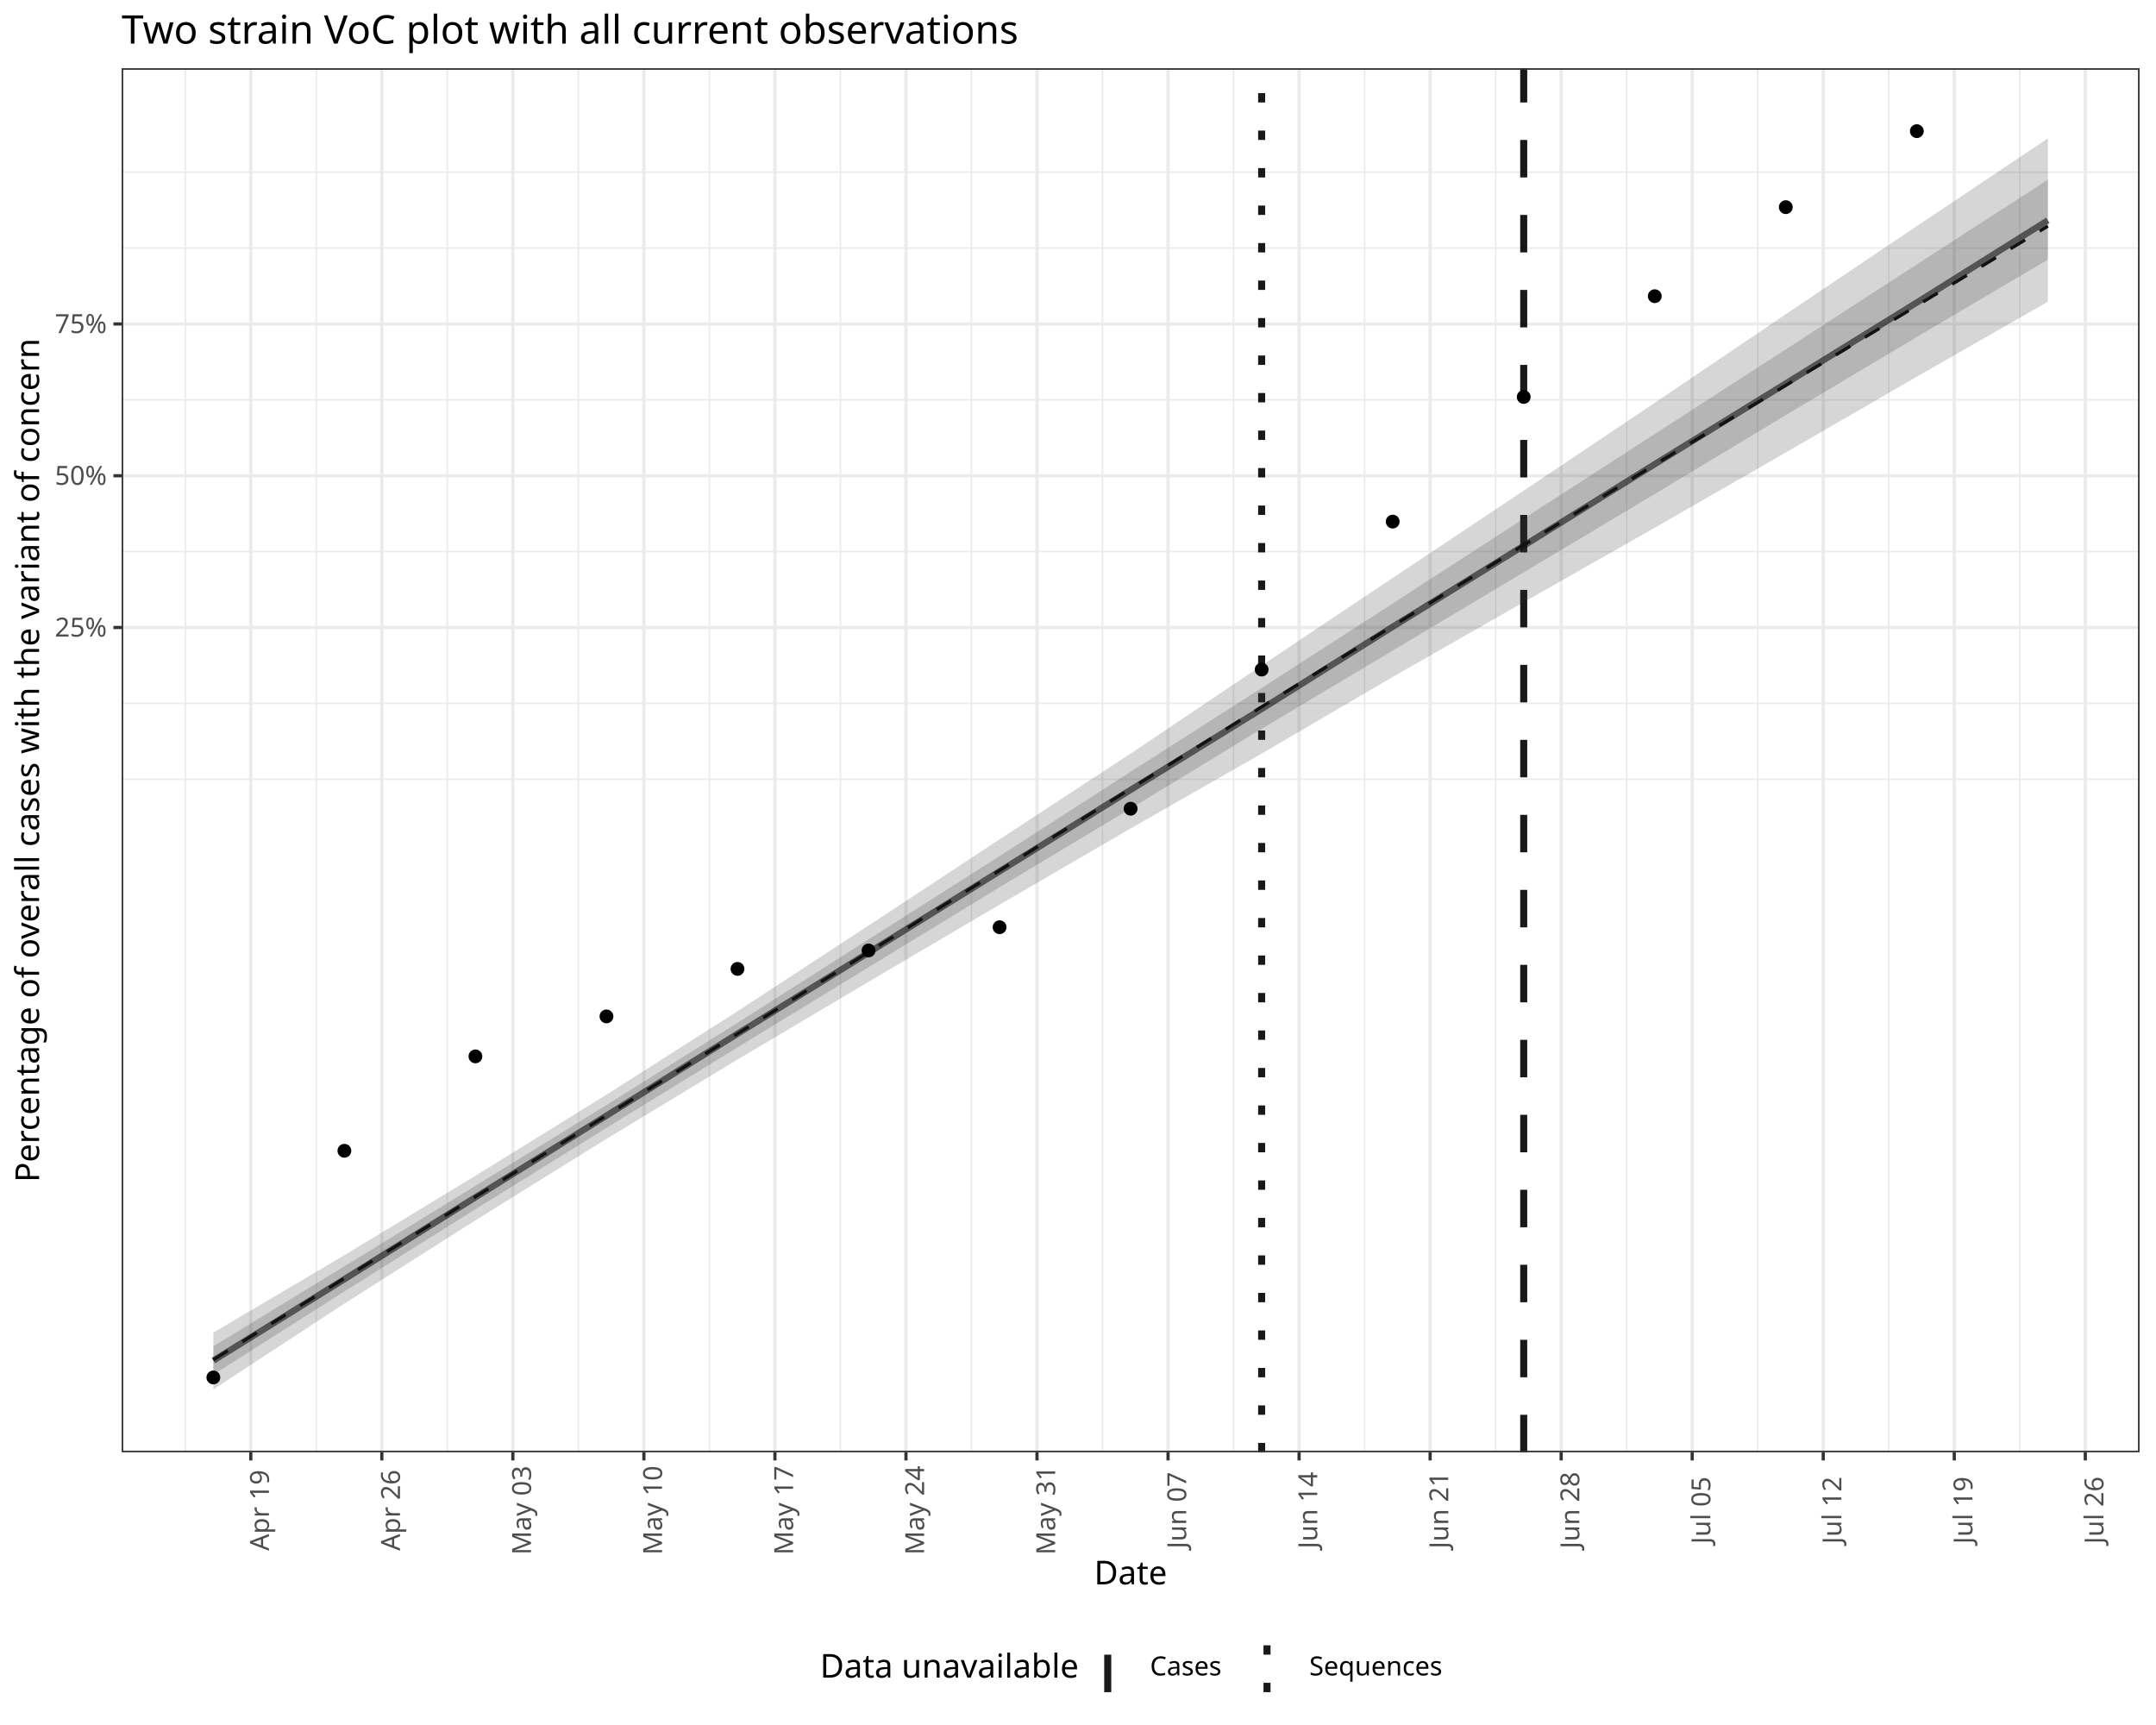
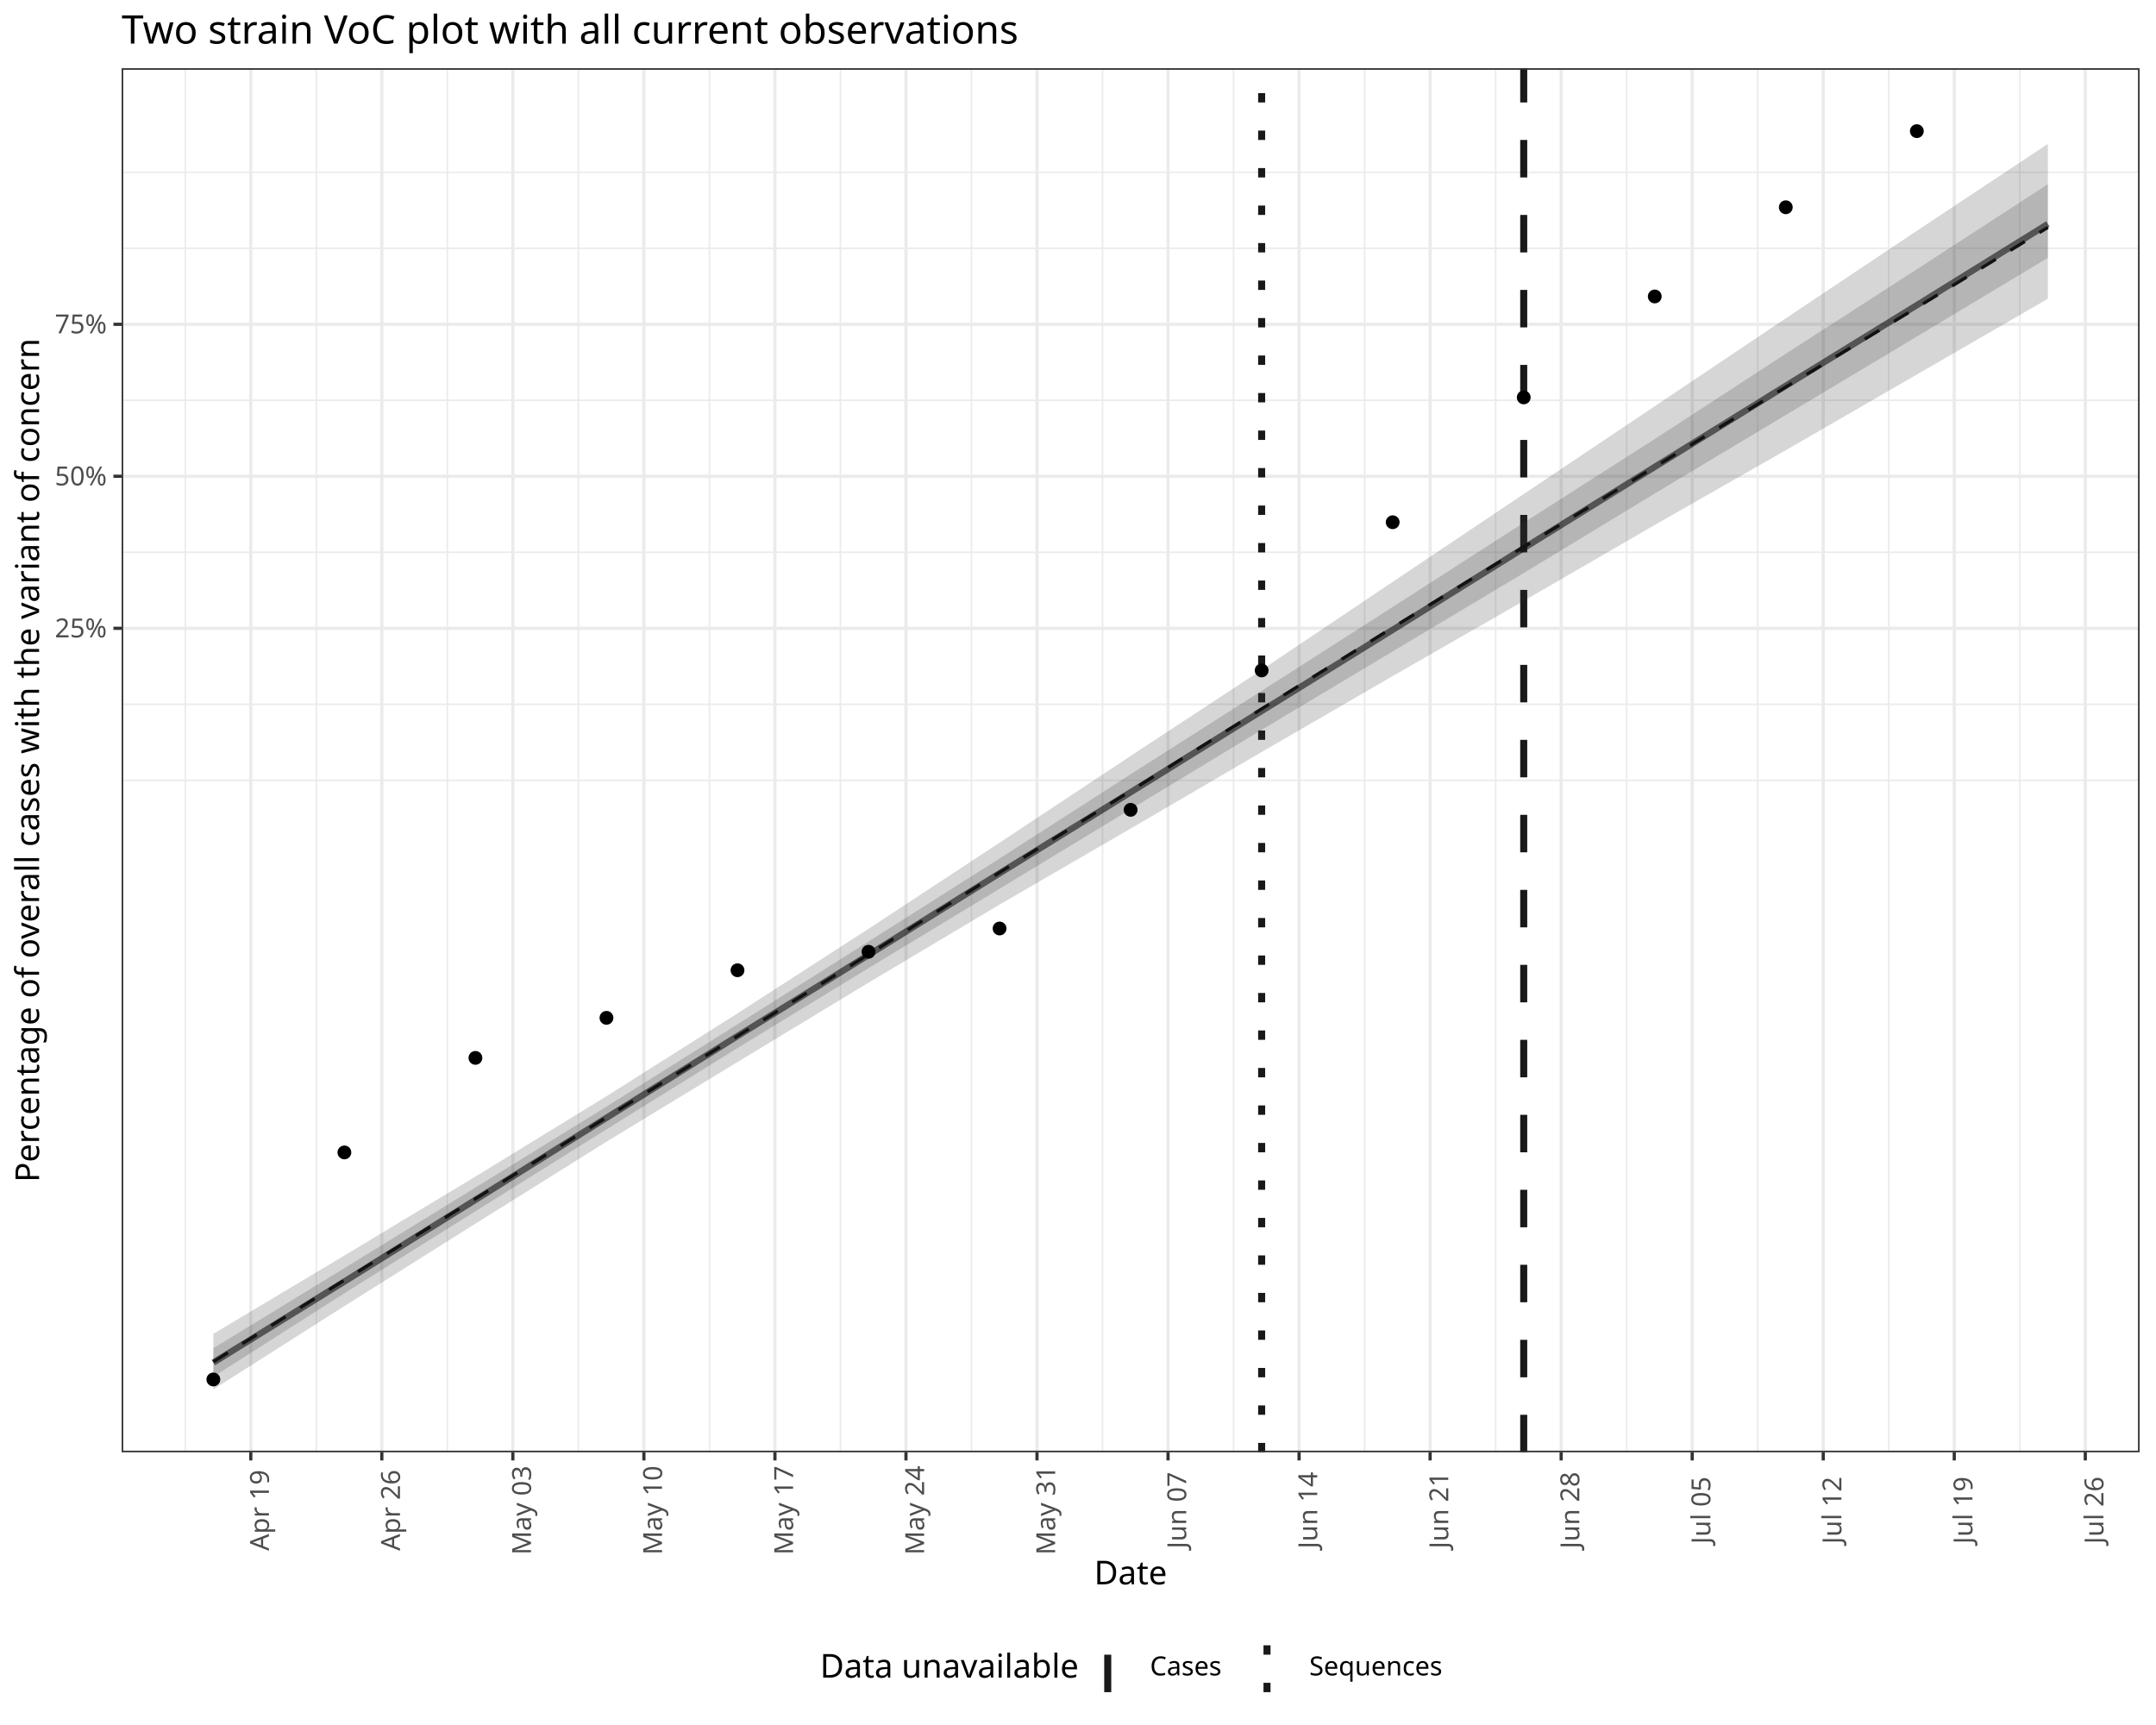
<svg xmlns="http://www.w3.org/2000/svg" class="svglite" data-engine-version="2.0" width="720.00pt" height="576.00pt" viewBox="0 0 720.00 576.00">
  <defs>
    <style type="text/css">
    .svglite line, .svglite polyline, .svglite polygon, .svglite path, .svglite rect, .svglite circle {
      fill: none;
      stroke: #000000;
      stroke-linecap: round;
      stroke-linejoin: round;
      stroke-miterlimit: 10.00;
    }
  </style>
  </defs>
  <rect width="100%" height="100%" style="stroke: none; fill: #FFFFFF;" />
  <defs>
    <clipPath id="cpMC4wMHw3MjAuMDB8MC4wMHw1NzYuMDA=">
      <rect x="0.00" y="0.00" width="720.00" height="576.00" />
    </clipPath>
  </defs>
  <g clip-path="url(#cpMC4wMHw3MjAuMDB8MC4wMHw1NzYuMDA=)">
    <rect x="0.00" y="0.00" width="720.00" height="576.00" style="stroke-width: 1.07; stroke: #FFFFFF; fill: #FFFFFF;" />
  </g>
  <defs>
    <clipPath id="cpNDAuNjJ8NzE0LjUyfDIyLjc4fDQ4NC45Mw==">
      <rect x="40.62" y="22.78" width="673.90" height="462.15" />
    </clipPath>
  </defs>
  <g clip-path="url(#cpNDAuNjJ8NzE0LjUyfDIyLjc4fDQ4NC45Mw==)">
    <rect x="40.62" y="22.78" width="673.90" height="462.15" style="stroke-width: 1.07; stroke: none; fill: #FFFFFF;" />
-     <polyline points="40.62,260.21 714.52,260.21 " style="stroke-width: 0.53; stroke: #EBEBEB; stroke-linecap: butt;" />
-     <polyline points="40.62,234.87 714.52,234.87 " style="stroke-width: 0.53; stroke: #EBEBEB; stroke-linecap: butt;" />
-     <polyline points="40.62,184.19 714.52,184.19 " style="stroke-width: 0.53; stroke: #EBEBEB; stroke-linecap: butt;" />
-     <polyline points="40.62,133.52 714.52,133.52 " style="stroke-width: 0.53; stroke: #EBEBEB; stroke-linecap: butt;" />
-     <polyline points="40.62,82.84 714.52,82.84 " style="stroke-width: 0.53; stroke: #EBEBEB; stroke-linecap: butt;" />
-     <polyline points="40.62,57.50 714.52,57.50 " style="stroke-width: 0.53; stroke: #EBEBEB; stroke-linecap: butt;" />
+     <polyline points="40.62,260.56 714.52,260.56 " style="stroke-width: 0.53; stroke: #EBEBEB; stroke-linecap: butt;" />
+     <polyline points="40.62,235.18 714.52,235.18 " style="stroke-width: 0.53; stroke: #EBEBEB; stroke-linecap: butt;" />
+     <polyline points="40.62,184.42 714.52,184.42 " style="stroke-width: 0.53; stroke: #EBEBEB; stroke-linecap: butt;" />
+     <polyline points="40.62,133.66 714.52,133.66 " style="stroke-width: 0.53; stroke: #EBEBEB; stroke-linecap: butt;" />
+     <polyline points="40.62,82.91 714.52,82.91 " style="stroke-width: 0.53; stroke: #EBEBEB; stroke-linecap: butt;" />
+     <polyline points="40.62,57.53 714.52,57.53 " style="stroke-width: 0.53; stroke: #EBEBEB; stroke-linecap: butt;" />
    <polyline points="61.87,484.93 61.87,22.78 " style="stroke-width: 0.53; stroke: #EBEBEB; stroke-linecap: butt;" />
    <polyline points="105.63,484.93 105.63,22.78 " style="stroke-width: 0.53; stroke: #EBEBEB; stroke-linecap: butt;" />
    <polyline points="149.39,484.93 149.39,22.78 " style="stroke-width: 0.53; stroke: #EBEBEB; stroke-linecap: butt;" />
    <polyline points="193.15,484.93 193.15,22.78 " style="stroke-width: 0.53; stroke: #EBEBEB; stroke-linecap: butt;" />
    <polyline points="236.91,484.93 236.91,22.78 " style="stroke-width: 0.53; stroke: #EBEBEB; stroke-linecap: butt;" />
    <polyline points="280.67,484.93 280.67,22.78 " style="stroke-width: 0.53; stroke: #EBEBEB; stroke-linecap: butt;" />
    <polyline points="324.43,484.93 324.43,22.78 " style="stroke-width: 0.53; stroke: #EBEBEB; stroke-linecap: butt;" />
    <polyline points="368.19,484.93 368.19,22.78 " style="stroke-width: 0.53; stroke: #EBEBEB; stroke-linecap: butt;" />
    <polyline points="411.95,484.93 411.95,22.78 " style="stroke-width: 0.53; stroke: #EBEBEB; stroke-linecap: butt;" />
    <polyline points="455.71,484.93 455.71,22.78 " style="stroke-width: 0.53; stroke: #EBEBEB; stroke-linecap: butt;" />
    <polyline points="499.47,484.93 499.47,22.78 " style="stroke-width: 0.53; stroke: #EBEBEB; stroke-linecap: butt;" />
    <polyline points="543.23,484.93 543.23,22.78 " style="stroke-width: 0.53; stroke: #EBEBEB; stroke-linecap: butt;" />
    <polyline points="586.99,484.93 586.99,22.78 " style="stroke-width: 0.53; stroke: #EBEBEB; stroke-linecap: butt;" />
    <polyline points="630.75,484.93 630.75,22.78 " style="stroke-width: 0.53; stroke: #EBEBEB; stroke-linecap: butt;" />
    <polyline points="674.51,484.93 674.51,22.78 " style="stroke-width: 0.53; stroke: #EBEBEB; stroke-linecap: butt;" />
-     <polyline points="40.62,209.53 714.52,209.53 " style="stroke-width: 1.07; stroke: #EBEBEB; stroke-linecap: butt;" />
-     <polyline points="40.62,158.86 714.52,158.86 " style="stroke-width: 1.07; stroke: #EBEBEB; stroke-linecap: butt;" />
-     <polyline points="40.62,108.18 714.52,108.18 " style="stroke-width: 1.07; stroke: #EBEBEB; stroke-linecap: butt;" />
+     <polyline points="40.62,209.80 714.52,209.80 " style="stroke-width: 1.07; stroke: #EBEBEB; stroke-linecap: butt;" />
+     <polyline points="40.62,159.04 714.52,159.04 " style="stroke-width: 1.07; stroke: #EBEBEB; stroke-linecap: butt;" />
+     <polyline points="40.62,108.29 714.52,108.29 " style="stroke-width: 1.07; stroke: #EBEBEB; stroke-linecap: butt;" />
    <polyline points="83.75,484.93 83.75,22.78 " style="stroke-width: 1.07; stroke: #EBEBEB; stroke-linecap: butt;" />
    <polyline points="127.51,484.93 127.51,22.78 " style="stroke-width: 1.07; stroke: #EBEBEB; stroke-linecap: butt;" />
    <polyline points="171.27,484.93 171.27,22.78 " style="stroke-width: 1.07; stroke: #EBEBEB; stroke-linecap: butt;" />
    <polyline points="215.03,484.93 215.03,22.78 " style="stroke-width: 1.07; stroke: #EBEBEB; stroke-linecap: butt;" />
    <polyline points="258.79,484.93 258.79,22.78 " style="stroke-width: 1.07; stroke: #EBEBEB; stroke-linecap: butt;" />
    <polyline points="302.55,484.93 302.55,22.78 " style="stroke-width: 1.07; stroke: #EBEBEB; stroke-linecap: butt;" />
    <polyline points="346.31,484.93 346.31,22.78 " style="stroke-width: 1.07; stroke: #EBEBEB; stroke-linecap: butt;" />
    <polyline points="390.07,484.93 390.07,22.78 " style="stroke-width: 1.07; stroke: #EBEBEB; stroke-linecap: butt;" />
    <polyline points="433.83,484.93 433.83,22.78 " style="stroke-width: 1.07; stroke: #EBEBEB; stroke-linecap: butt;" />
    <polyline points="477.59,484.93 477.59,22.78 " style="stroke-width: 1.07; stroke: #EBEBEB; stroke-linecap: butt;" />
    <polyline points="521.35,484.93 521.35,22.78 " style="stroke-width: 1.07; stroke: #EBEBEB; stroke-linecap: butt;" />
    <polyline points="565.11,484.93 565.11,22.78 " style="stroke-width: 1.07; stroke: #EBEBEB; stroke-linecap: butt;" />
    <polyline points="608.87,484.93 608.87,22.78 " style="stroke-width: 1.07; stroke: #EBEBEB; stroke-linecap: butt;" />
    <polyline points="652.63,484.93 652.63,22.78 " style="stroke-width: 1.07; stroke: #EBEBEB; stroke-linecap: butt;" />
    <polyline points="696.39,484.93 696.39,22.78 " style="stroke-width: 1.07; stroke: #EBEBEB; stroke-linecap: butt;" />
    <line x1="508.85" y1="484.93" x2="508.85" y2="22.78" style="stroke-width: 2.35; stroke: #000000; stroke-opacity: 0.90; stroke-dasharray: 12.52,12.52; stroke-linecap: butt;" />
    <line x1="421.33" y1="484.93" x2="421.33" y2="22.78" style="stroke-width: 2.35; stroke: #000000; stroke-opacity: 0.90; stroke-dasharray: 3.13,9.39; stroke-linecap: butt;" />
-     <polyline points="71.25,454.31 115.01,427.14 158.77,399.79 202.53,372.52 246.29,345.19 290.05,318.10 333.81,290.93 377.57,263.75 421.33,236.73 465.09,209.29 508.85,182.22 552.61,154.98 596.37,128.05 640.13,101.01 683.89,73.57 " style="stroke-width: 2.13; stroke: #000000; stroke-opacity: 0.60; stroke-linecap: butt;" />
-     <polyline points="71.25,454.03 115.01,426.83 158.77,399.62 202.53,372.47 246.29,345.19 290.05,317.94 333.81,290.66 377.57,263.37 421.33,236.03 465.09,209.04 508.85,182.02 552.61,155.16 596.37,128.67 640.13,102.07 683.89,75.50 " style="stroke-width: 1.07; stroke-dasharray: 5.69,5.69; stroke-linecap: butt;" />
-     <polygon points="71.25,444.96 115.01,419.14 158.77,392.59 202.53,365.53 246.29,337.67 290.05,309.06 333.81,280.27 377.57,251.64 421.33,222.23 465.09,192.99 508.85,163.84 552.61,134.50 596.37,104.92 640.13,75.50 683.89,46.20 683.89,100.74 640.13,125.77 596.37,151.09 552.61,176.22 508.85,201.06 465.09,226.04 421.33,251.64 377.57,276.63 333.81,302.08 290.05,327.84 246.29,353.79 202.53,380.28 158.77,407.49 115.01,435.29 71.25,463.93 " style="stroke-width: 0.00; stroke: none; fill: #333333; fill-opacity: 0.20;" />
-     <polyline points="71.25,444.96 115.01,419.14 158.77,392.59 202.53,365.53 246.29,337.67 290.05,309.06 333.81,280.27 377.57,251.64 421.33,222.23 465.09,192.99 508.85,163.84 552.61,134.50 596.37,104.92 640.13,75.50 683.89,46.20 " style="stroke-width: 0.43; stroke: none;" />
-     <polyline points="683.89,100.74 640.13,125.77 596.37,151.09 552.61,176.22 508.85,201.06 465.09,226.04 421.33,251.64 377.57,276.63 333.81,302.08 290.05,327.84 246.29,353.79 202.53,380.28 158.77,407.49 115.01,435.29 71.25,463.93 " style="stroke-width: 0.43; stroke: none;" />
-     <polygon points="71.25,449.53 115.01,422.83 158.77,395.97 202.53,368.99 246.29,341.53 290.05,313.66 333.81,285.86 377.57,257.70 421.33,229.74 465.09,201.51 508.85,173.18 552.61,144.91 596.37,116.65 640.13,88.28 683.89,60.01 683.89,86.69 640.13,112.51 596.37,138.61 552.61,164.95 508.85,191.10 465.09,217.24 421.33,243.36 377.57,269.97 333.81,296.25 290.05,322.98 246.29,349.74 202.53,376.61 158.77,403.77 115.01,431.21 71.25,459.02 " style="stroke-width: 0.00; stroke: none; fill: #333333; fill-opacity: 0.20;" />
-     <polyline points="71.25,449.53 115.01,422.83 158.77,395.97 202.53,368.99 246.29,341.53 290.05,313.66 333.81,285.86 377.57,257.70 421.33,229.74 465.09,201.51 508.85,173.18 552.61,144.91 596.37,116.65 640.13,88.28 683.89,60.01 " style="stroke-width: 1.07; stroke: none;" />
-     <polyline points="683.89,86.69 640.13,112.51 596.37,138.61 552.61,164.95 508.85,191.10 465.09,217.24 421.33,243.36 377.57,269.97 333.81,296.25 290.05,322.98 246.29,349.74 202.53,376.61 158.77,403.77 115.01,431.21 71.25,459.02 " style="stroke-width: 1.07; stroke: none;" />
-     <circle cx="71.25" cy="459.95" r="1.95" style="stroke-width: 0.71; fill: #000000;" />
-     <circle cx="115.01" cy="384.26" r="1.95" style="stroke-width: 0.71; fill: #000000;" />
-     <circle cx="158.77" cy="352.74" r="1.95" style="stroke-width: 0.71; fill: #000000;" />
-     <circle cx="202.53" cy="339.39" r="1.95" style="stroke-width: 0.71; fill: #000000;" />
-     <circle cx="246.29" cy="323.53" r="1.95" style="stroke-width: 0.71; fill: #000000;" />
-     <circle cx="290.05" cy="317.37" r="1.95" style="stroke-width: 0.71; fill: #000000;" />
-     <circle cx="333.81" cy="309.61" r="1.95" style="stroke-width: 0.71; fill: #000000;" />
-     <circle cx="377.57" cy="270.04" r="1.95" style="stroke-width: 0.71; fill: #000000;" />
-     <circle cx="421.33" cy="223.58" r="1.95" style="stroke-width: 0.71; fill: #000000;" />
-     <circle cx="465.09" cy="174.17" r="1.95" style="stroke-width: 0.71; fill: #000000;" />
-     <circle cx="508.85" cy="132.55" r="1.95" style="stroke-width: 0.71; fill: #000000;" />
-     <circle cx="552.61" cy="98.90" r="1.95" style="stroke-width: 0.71; fill: #000000;" />
-     <circle cx="596.37" cy="69.17" r="1.95" style="stroke-width: 0.71; fill: #000000;" />
+     <polyline points="71.25,454.98 115.01,427.92 158.77,400.64 202.53,373.25 246.29,345.95 290.05,318.86 333.81,291.60 377.57,264.54 421.33,237.40 465.09,210.30 508.85,183.04 552.61,155.90 596.37,128.81 640.13,101.90 683.89,74.79 " style="stroke-width: 2.13; stroke: #000000; stroke-opacity: 0.60; stroke-linecap: butt;" />
+     <polyline points="71.25,454.70 115.01,427.45 158.77,400.29 202.53,373.11 246.29,345.95 290.05,318.70 333.81,291.33 377.57,264.11 421.33,236.70 465.09,209.56 508.85,182.64 552.61,155.90 596.37,129.22 640.13,102.69 683.89,75.94 " style="stroke-width: 1.07; stroke-dasharray: 5.69,5.69; stroke-linecap: butt;" />
+     <polygon points="71.25,445.39 115.01,419.23 158.77,392.87 202.53,366.05 246.29,338.38 290.05,310.14 333.81,281.39 377.57,252.42 421.33,223.67 465.09,194.29 508.85,164.97 552.61,135.64 596.37,106.29 640.13,77.06 683.89,48.05 683.89,99.76 640.13,125.06 596.37,150.33 552.61,175.29 508.85,200.64 465.09,225.74 421.33,251.10 377.57,276.67 333.81,302.05 290.05,328.12 246.29,354.62 202.53,381.23 158.77,408.60 115.01,436.12 71.25,463.93 " style="stroke-width: 0.00; stroke: none; fill: #333333; fill-opacity: 0.20;" />
+     <polyline points="71.25,445.39 115.01,419.23 158.77,392.87 202.53,366.05 246.29,338.38 290.05,310.14 333.81,281.39 377.57,252.42 421.33,223.67 465.09,194.29 508.85,164.97 552.61,135.64 596.37,106.29 640.13,77.06 683.89,48.05 " style="stroke-width: 0.43; stroke: none;" />
+     <polyline points="683.89,99.76 640.13,125.06 596.37,150.33 552.61,175.29 508.85,200.64 465.09,225.74 421.33,251.10 377.57,276.67 333.81,302.05 290.05,328.12 246.29,354.62 202.53,381.23 158.77,408.60 115.01,436.12 71.25,463.93 " style="stroke-width: 0.43; stroke: none;" />
+     <polygon points="71.25,450.19 115.01,423.45 158.77,396.55 202.53,369.52 246.29,342.02 290.05,314.38 333.81,286.66 377.57,258.54 421.33,230.68 465.09,202.68 508.85,174.53 552.61,146.59 596.37,118.12 640.13,89.92 683.89,61.50 683.89,86.11 640.13,112.38 596.37,138.57 552.61,164.78 508.85,191.35 465.09,217.52 421.33,243.69 377.57,270.21 333.81,296.76 290.05,323.27 246.29,349.94 202.53,377.10 158.77,404.45 115.01,431.84 71.25,459.70 " style="stroke-width: 0.00; stroke: none; fill: #333333; fill-opacity: 0.20;" />
+     <polyline points="71.25,450.19 115.01,423.45 158.77,396.55 202.53,369.52 246.29,342.02 290.05,314.38 333.81,286.66 377.57,258.54 421.33,230.68 465.09,202.68 508.85,174.53 552.61,146.59 596.37,118.12 640.13,89.92 683.89,61.50 " style="stroke-width: 1.07; stroke: none;" />
+     <polyline points="683.89,86.11 640.13,112.38 596.37,138.57 552.61,164.78 508.85,191.35 465.09,217.52 421.33,243.69 377.57,270.21 333.81,296.76 290.05,323.27 246.29,349.94 202.53,377.10 158.77,404.45 115.01,431.84 71.25,459.70 " style="stroke-width: 1.07; stroke: none;" />
+     <circle cx="71.25" cy="460.62" r="1.95" style="stroke-width: 0.71; fill: #000000;" />
+     <circle cx="115.01" cy="384.81" r="1.95" style="stroke-width: 0.71; fill: #000000;" />
+     <circle cx="158.77" cy="353.24" r="1.95" style="stroke-width: 0.71; fill: #000000;" />
+     <circle cx="202.53" cy="339.87" r="1.95" style="stroke-width: 0.71; fill: #000000;" />
+     <circle cx="246.29" cy="323.98" r="1.95" style="stroke-width: 0.71; fill: #000000;" />
+     <circle cx="290.05" cy="317.81" r="1.95" style="stroke-width: 0.71; fill: #000000;" />
+     <circle cx="333.81" cy="310.04" r="1.95" style="stroke-width: 0.71; fill: #000000;" />
+     <circle cx="377.57" cy="270.41" r="1.95" style="stroke-width: 0.71; fill: #000000;" />
+     <circle cx="421.33" cy="223.87" r="1.95" style="stroke-width: 0.71; fill: #000000;" />
+     <circle cx="465.09" cy="174.38" r="1.95" style="stroke-width: 0.71; fill: #000000;" />
+     <circle cx="508.85" cy="132.70" r="1.95" style="stroke-width: 0.71; fill: #000000;" />
+     <circle cx="552.61" cy="98.99" r="1.95" style="stroke-width: 0.71; fill: #000000;" />
+     <circle cx="596.37" cy="69.21" r="1.95" style="stroke-width: 0.71; fill: #000000;" />
    <circle cx="640.13" cy="43.79" r="1.95" style="stroke-width: 0.71; fill: #000000;" />
    <rect x="40.62" y="22.78" width="673.90" height="462.15" style="stroke-width: 1.07; stroke: #333333;" />
  </g>
  <g clip-path="url(#cpMC4wMHw3MjAuMDB8MC4wMHw1NzYuMDA=)">
-     <text x="35.69" y="212.56" text-anchor="end" style="font-size: 8.80px; fill: #4D4D4D; font-family: sans;" textLength="17.61px" lengthAdjust="spacingAndGlyphs">25%</text>
-     <text x="35.69" y="161.88" text-anchor="end" style="font-size: 8.80px; fill: #4D4D4D; font-family: sans;" textLength="17.61px" lengthAdjust="spacingAndGlyphs">50%</text>
-     <text x="35.69" y="111.21" text-anchor="end" style="font-size: 8.80px; fill: #4D4D4D; font-family: sans;" textLength="17.61px" lengthAdjust="spacingAndGlyphs">75%</text>
-     <polyline points="37.88,209.53 40.62,209.53 " style="stroke-width: 1.07; stroke: #333333; stroke-linecap: butt;" />
-     <polyline points="37.88,158.86 40.62,158.86 " style="stroke-width: 1.07; stroke: #333333; stroke-linecap: butt;" />
-     <polyline points="37.88,108.18 40.62,108.18 " style="stroke-width: 1.07; stroke: #333333; stroke-linecap: butt;" />
+     <text x="35.69" y="212.83" text-anchor="end" style="font-size: 8.80px; fill: #4D4D4D; font-family: sans;" textLength="17.61px" lengthAdjust="spacingAndGlyphs">25%</text>
+     <text x="35.69" y="162.07" text-anchor="end" style="font-size: 8.80px; fill: #4D4D4D; font-family: sans;" textLength="17.61px" lengthAdjust="spacingAndGlyphs">50%</text>
+     <text x="35.69" y="111.31" text-anchor="end" style="font-size: 8.80px; fill: #4D4D4D; font-family: sans;" textLength="17.61px" lengthAdjust="spacingAndGlyphs">75%</text>
+     <polyline points="37.88,209.80 40.62,209.80 " style="stroke-width: 1.07; stroke: #333333; stroke-linecap: butt;" />
+     <polyline points="37.88,159.04 40.62,159.04 " style="stroke-width: 1.07; stroke: #333333; stroke-linecap: butt;" />
+     <polyline points="37.88,108.29 40.62,108.29 " style="stroke-width: 1.07; stroke: #333333; stroke-linecap: butt;" />
    <polyline points="83.75,487.67 83.75,484.93 " style="stroke-width: 1.07; stroke: #333333; stroke-linecap: butt;" />
    <polyline points="127.51,487.67 127.51,484.93 " style="stroke-width: 1.07; stroke: #333333; stroke-linecap: butt;" />
    <polyline points="171.27,487.67 171.27,484.93 " style="stroke-width: 1.07; stroke: #333333; stroke-linecap: butt;" />
    <polyline points="215.03,487.67 215.03,484.93 " style="stroke-width: 1.07; stroke: #333333; stroke-linecap: butt;" />
    <polyline points="258.79,487.67 258.79,484.93 " style="stroke-width: 1.07; stroke: #333333; stroke-linecap: butt;" />
    <polyline points="302.55,487.67 302.55,484.93 " style="stroke-width: 1.07; stroke: #333333; stroke-linecap: butt;" />
    <polyline points="346.31,487.67 346.31,484.93 " style="stroke-width: 1.07; stroke: #333333; stroke-linecap: butt;" />
    <polyline points="390.07,487.67 390.07,484.93 " style="stroke-width: 1.07; stroke: #333333; stroke-linecap: butt;" />
    <polyline points="433.83,487.67 433.83,484.93 " style="stroke-width: 1.07; stroke: #333333; stroke-linecap: butt;" />
    <polyline points="477.59,487.67 477.59,484.93 " style="stroke-width: 1.07; stroke: #333333; stroke-linecap: butt;" />
    <polyline points="521.35,487.67 521.35,484.93 " style="stroke-width: 1.07; stroke: #333333; stroke-linecap: butt;" />
    <polyline points="565.11,487.67 565.11,484.93 " style="stroke-width: 1.07; stroke: #333333; stroke-linecap: butt;" />
    <polyline points="608.87,487.67 608.87,484.93 " style="stroke-width: 1.07; stroke: #333333; stroke-linecap: butt;" />
    <polyline points="652.63,487.67 652.63,484.93 " style="stroke-width: 1.07; stroke: #333333; stroke-linecap: butt;" />
    <polyline points="696.39,487.67 696.39,484.93 " style="stroke-width: 1.07; stroke: #333333; stroke-linecap: butt;" />
    <text transform="translate(89.81,504.30) rotate(-90)" text-anchor="middle" style="font-size: 8.80px; fill: #4D4D4D; font-family: sans;" textLength="25.93px" lengthAdjust="spacingAndGlyphs">Apr 19</text>
    <text transform="translate(133.57,504.30) rotate(-90)" text-anchor="middle" style="font-size: 8.80px; fill: #4D4D4D; font-family: sans;" textLength="25.93px" lengthAdjust="spacingAndGlyphs">Apr 26</text>
    <text transform="translate(177.33,504.30) rotate(-90)" text-anchor="middle" style="font-size: 8.80px; fill: #4D4D4D; font-family: sans;" textLength="28.87px" lengthAdjust="spacingAndGlyphs">May 03</text>
    <text transform="translate(221.09,504.30) rotate(-90)" text-anchor="middle" style="font-size: 8.80px; fill: #4D4D4D; font-family: sans;" textLength="28.87px" lengthAdjust="spacingAndGlyphs">May 10</text>
    <text transform="translate(264.85,504.30) rotate(-90)" text-anchor="middle" style="font-size: 8.80px; fill: #4D4D4D; font-family: sans;" textLength="28.87px" lengthAdjust="spacingAndGlyphs">May 17</text>
    <text transform="translate(308.61,504.30) rotate(-90)" text-anchor="middle" style="font-size: 8.80px; fill: #4D4D4D; font-family: sans;" textLength="28.87px" lengthAdjust="spacingAndGlyphs">May 24</text>
    <text transform="translate(352.37,504.30) rotate(-90)" text-anchor="middle" style="font-size: 8.80px; fill: #4D4D4D; font-family: sans;" textLength="28.87px" lengthAdjust="spacingAndGlyphs">May 31</text>
    <text transform="translate(396.13,504.30) rotate(-90)" text-anchor="middle" style="font-size: 8.80px; fill: #4D4D4D; font-family: sans;" textLength="26.43px" lengthAdjust="spacingAndGlyphs">Jun 07</text>
    <text transform="translate(439.89,504.30) rotate(-90)" text-anchor="middle" style="font-size: 8.80px; fill: #4D4D4D; font-family: sans;" textLength="26.43px" lengthAdjust="spacingAndGlyphs">Jun 14</text>
    <text transform="translate(483.65,504.30) rotate(-90)" text-anchor="middle" style="font-size: 8.80px; fill: #4D4D4D; font-family: sans;" textLength="26.43px" lengthAdjust="spacingAndGlyphs">Jun 21</text>
    <text transform="translate(527.41,504.30) rotate(-90)" text-anchor="middle" style="font-size: 8.80px; fill: #4D4D4D; font-family: sans;" textLength="26.43px" lengthAdjust="spacingAndGlyphs">Jun 28</text>
    <text transform="translate(571.17,504.30) rotate(-90)" text-anchor="middle" style="font-size: 8.80px; fill: #4D4D4D; font-family: sans;" textLength="23.49px" lengthAdjust="spacingAndGlyphs">Jul 05</text>
    <text transform="translate(614.93,504.30) rotate(-90)" text-anchor="middle" style="font-size: 8.80px; fill: #4D4D4D; font-family: sans;" textLength="23.49px" lengthAdjust="spacingAndGlyphs">Jul 12</text>
    <text transform="translate(658.69,504.30) rotate(-90)" text-anchor="middle" style="font-size: 8.80px; fill: #4D4D4D; font-family: sans;" textLength="23.49px" lengthAdjust="spacingAndGlyphs">Jul 19</text>
    <text transform="translate(702.45,504.30) rotate(-90)" text-anchor="middle" style="font-size: 8.80px; fill: #4D4D4D; font-family: sans;" textLength="23.49px" lengthAdjust="spacingAndGlyphs">Jul 26</text>
    <text x="377.57" y="529.04" text-anchor="middle" style="font-size: 11.00px; font-family: sans;" textLength="23.24px" lengthAdjust="spacingAndGlyphs">Date</text>
    <text transform="translate(13.05,253.86) rotate(-90)" text-anchor="middle" style="font-size: 11.00px; font-family: sans;" textLength="267.24px" lengthAdjust="spacingAndGlyphs">Percentage of overall cases with the variant of concern</text>
    <rect x="268.38" y="542.28" width="218.39" height="28.24" style="stroke-width: 1.07; stroke: none; fill: #FFFFFF;" />
    <text x="273.86" y="560.19" style="font-size: 11.00px; font-family: sans;" textLength="81.95px" lengthAdjust="spacingAndGlyphs">Data unavailable</text>
    <rect x="361.29" y="547.76" width="17.28" height="17.28" style="stroke-width: 1.07; stroke: none; fill: #FFFFFF;" />
    <line x1="369.93" y1="565.04" x2="369.93" y2="547.76" style="stroke-width: 2.35; stroke: #000000; stroke-opacity: 0.90; stroke-dasharray: 12.52,12.52; stroke-linecap: butt;" />
    <rect x="414.48" y="547.76" width="17.28" height="17.28" style="stroke-width: 1.07; stroke: none; fill: #FFFFFF;" />
    <line x1="423.12" y1="565.04" x2="423.12" y2="547.76" style="stroke-width: 2.35; stroke: #000000; stroke-opacity: 0.90; stroke-dasharray: 3.13,9.39; stroke-linecap: butt;" />
    <text x="384.05" y="559.43" style="font-size: 8.80px; font-family: sans;" textLength="24.95px" lengthAdjust="spacingAndGlyphs">Cases</text>
    <text x="437.24" y="559.43" style="font-size: 8.80px; font-family: sans;" textLength="44.05px" lengthAdjust="spacingAndGlyphs">Sequences</text>
    <text x="40.62" y="14.56" style="font-size: 13.20px; font-family: sans;" textLength="282.48px" lengthAdjust="spacingAndGlyphs">Two strain VoC plot with all current observations</text>
  </g>
</svg>
